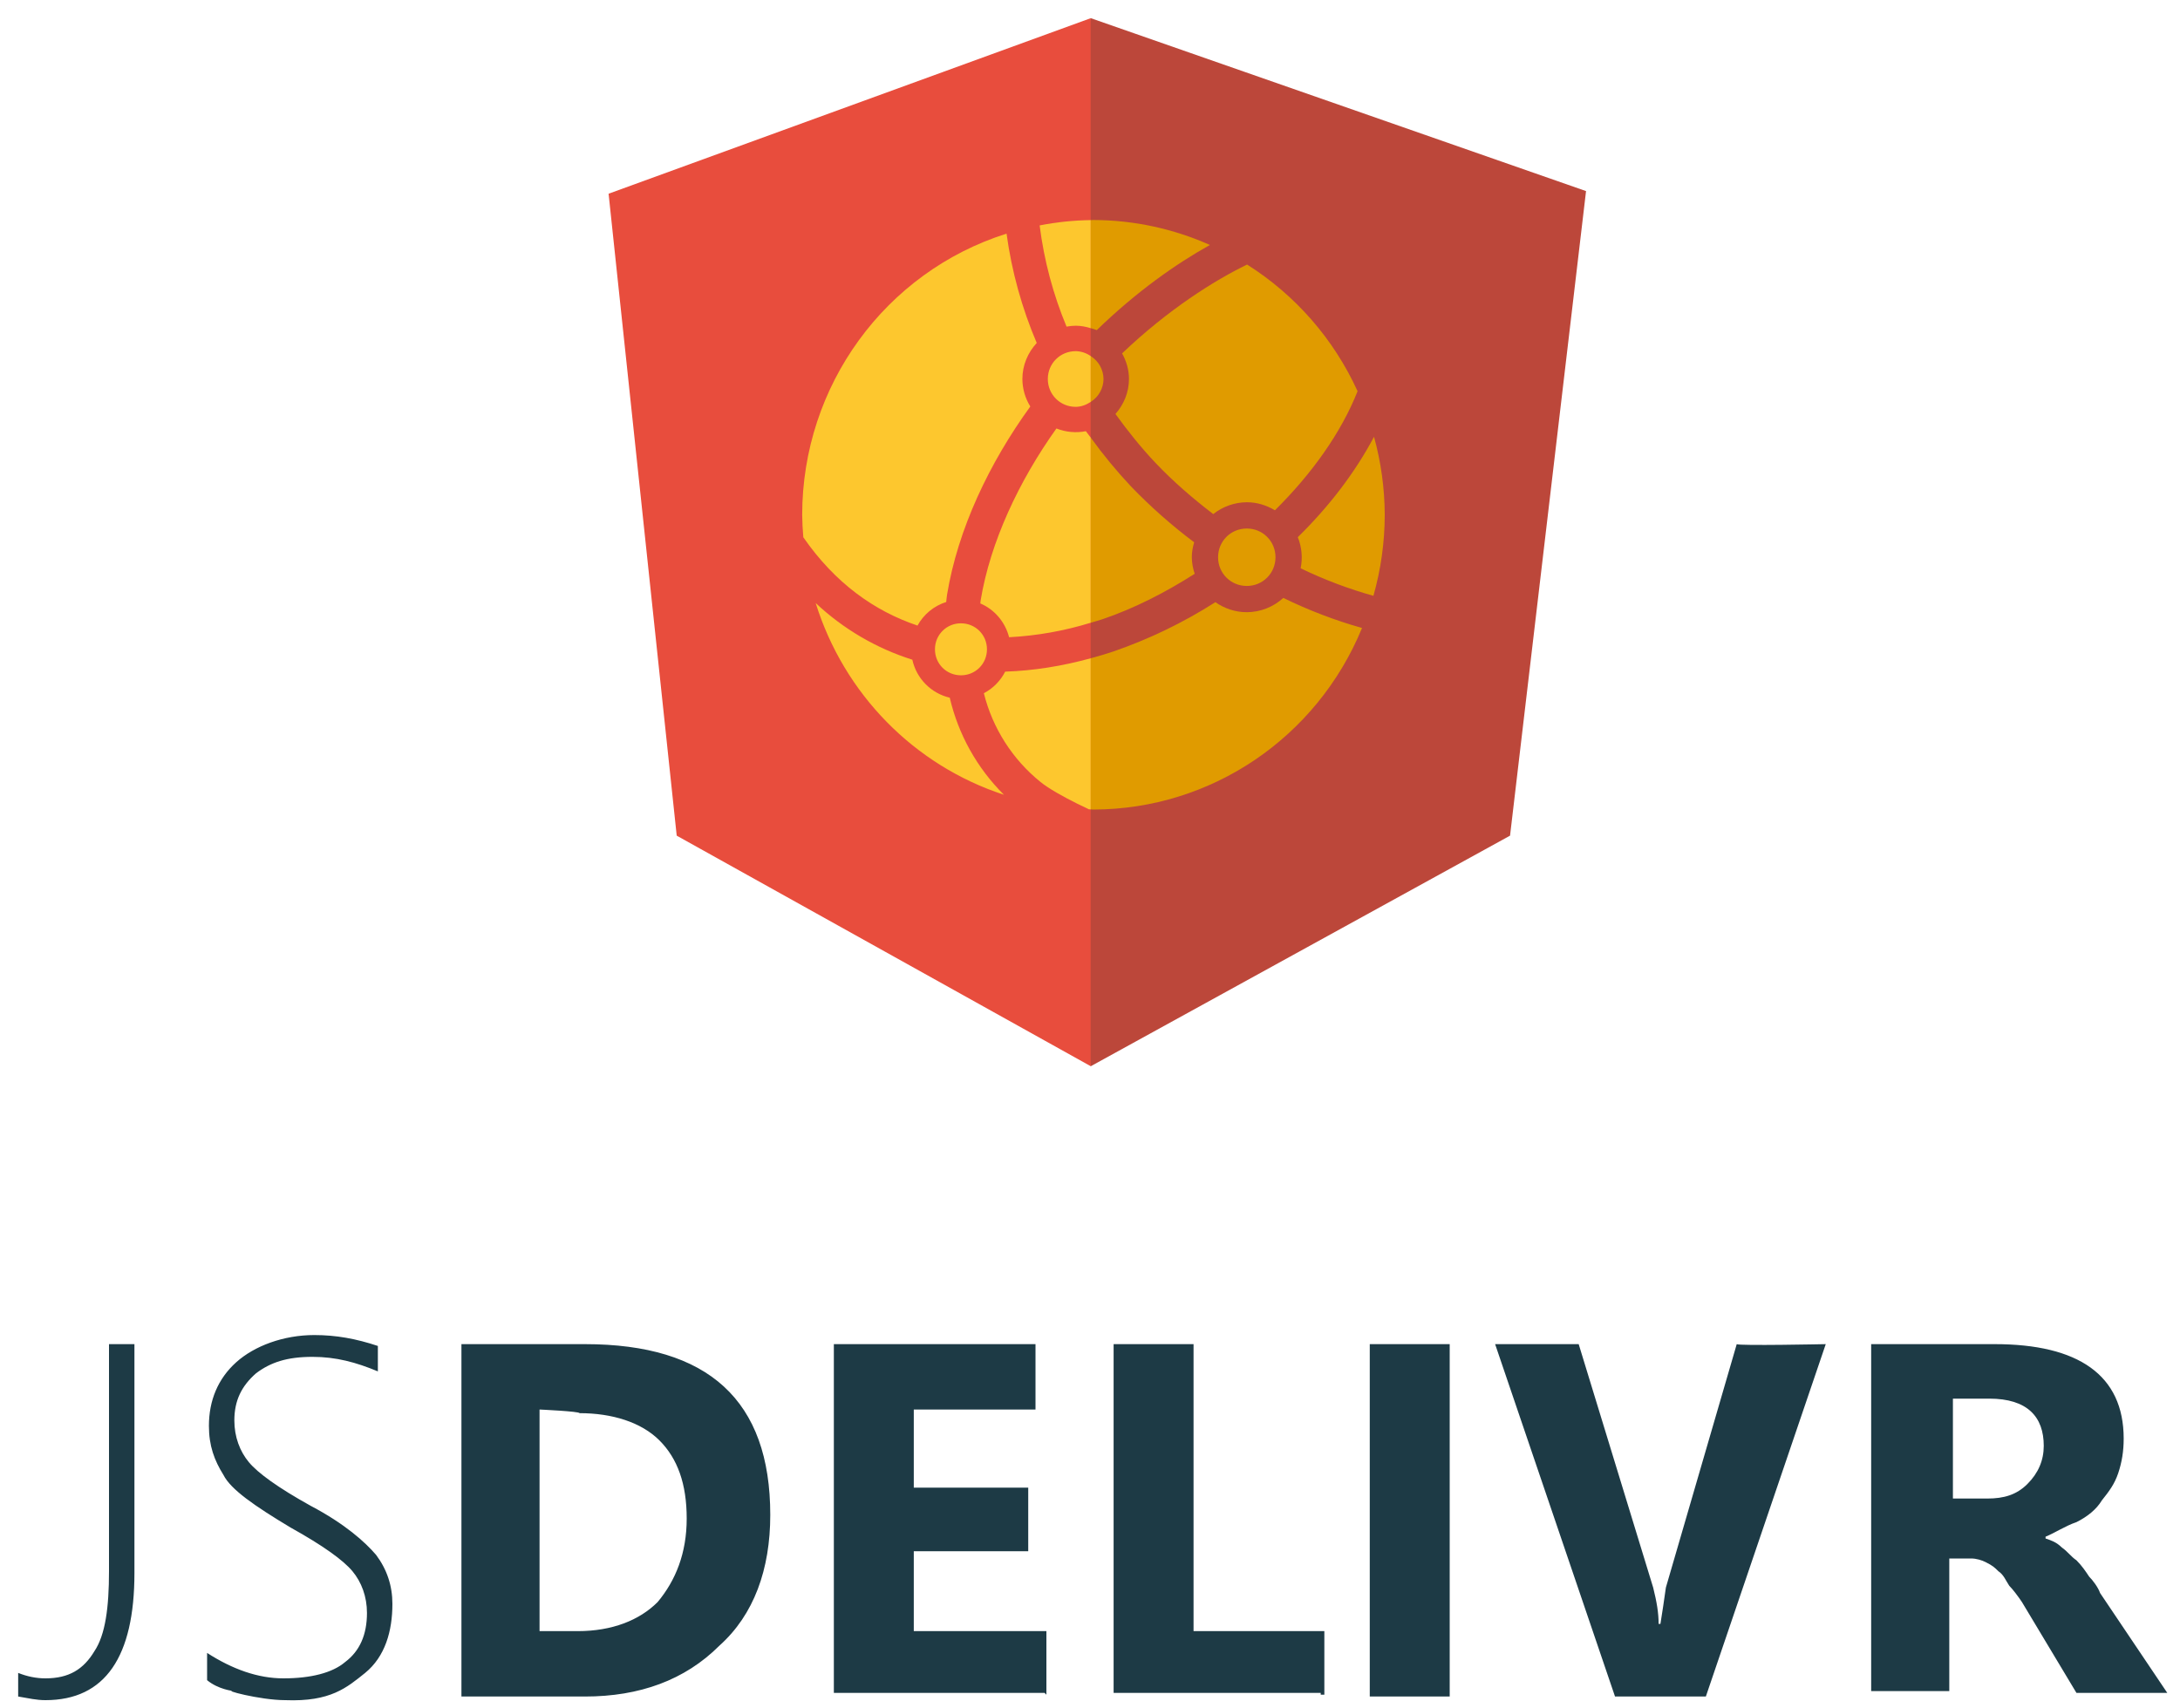
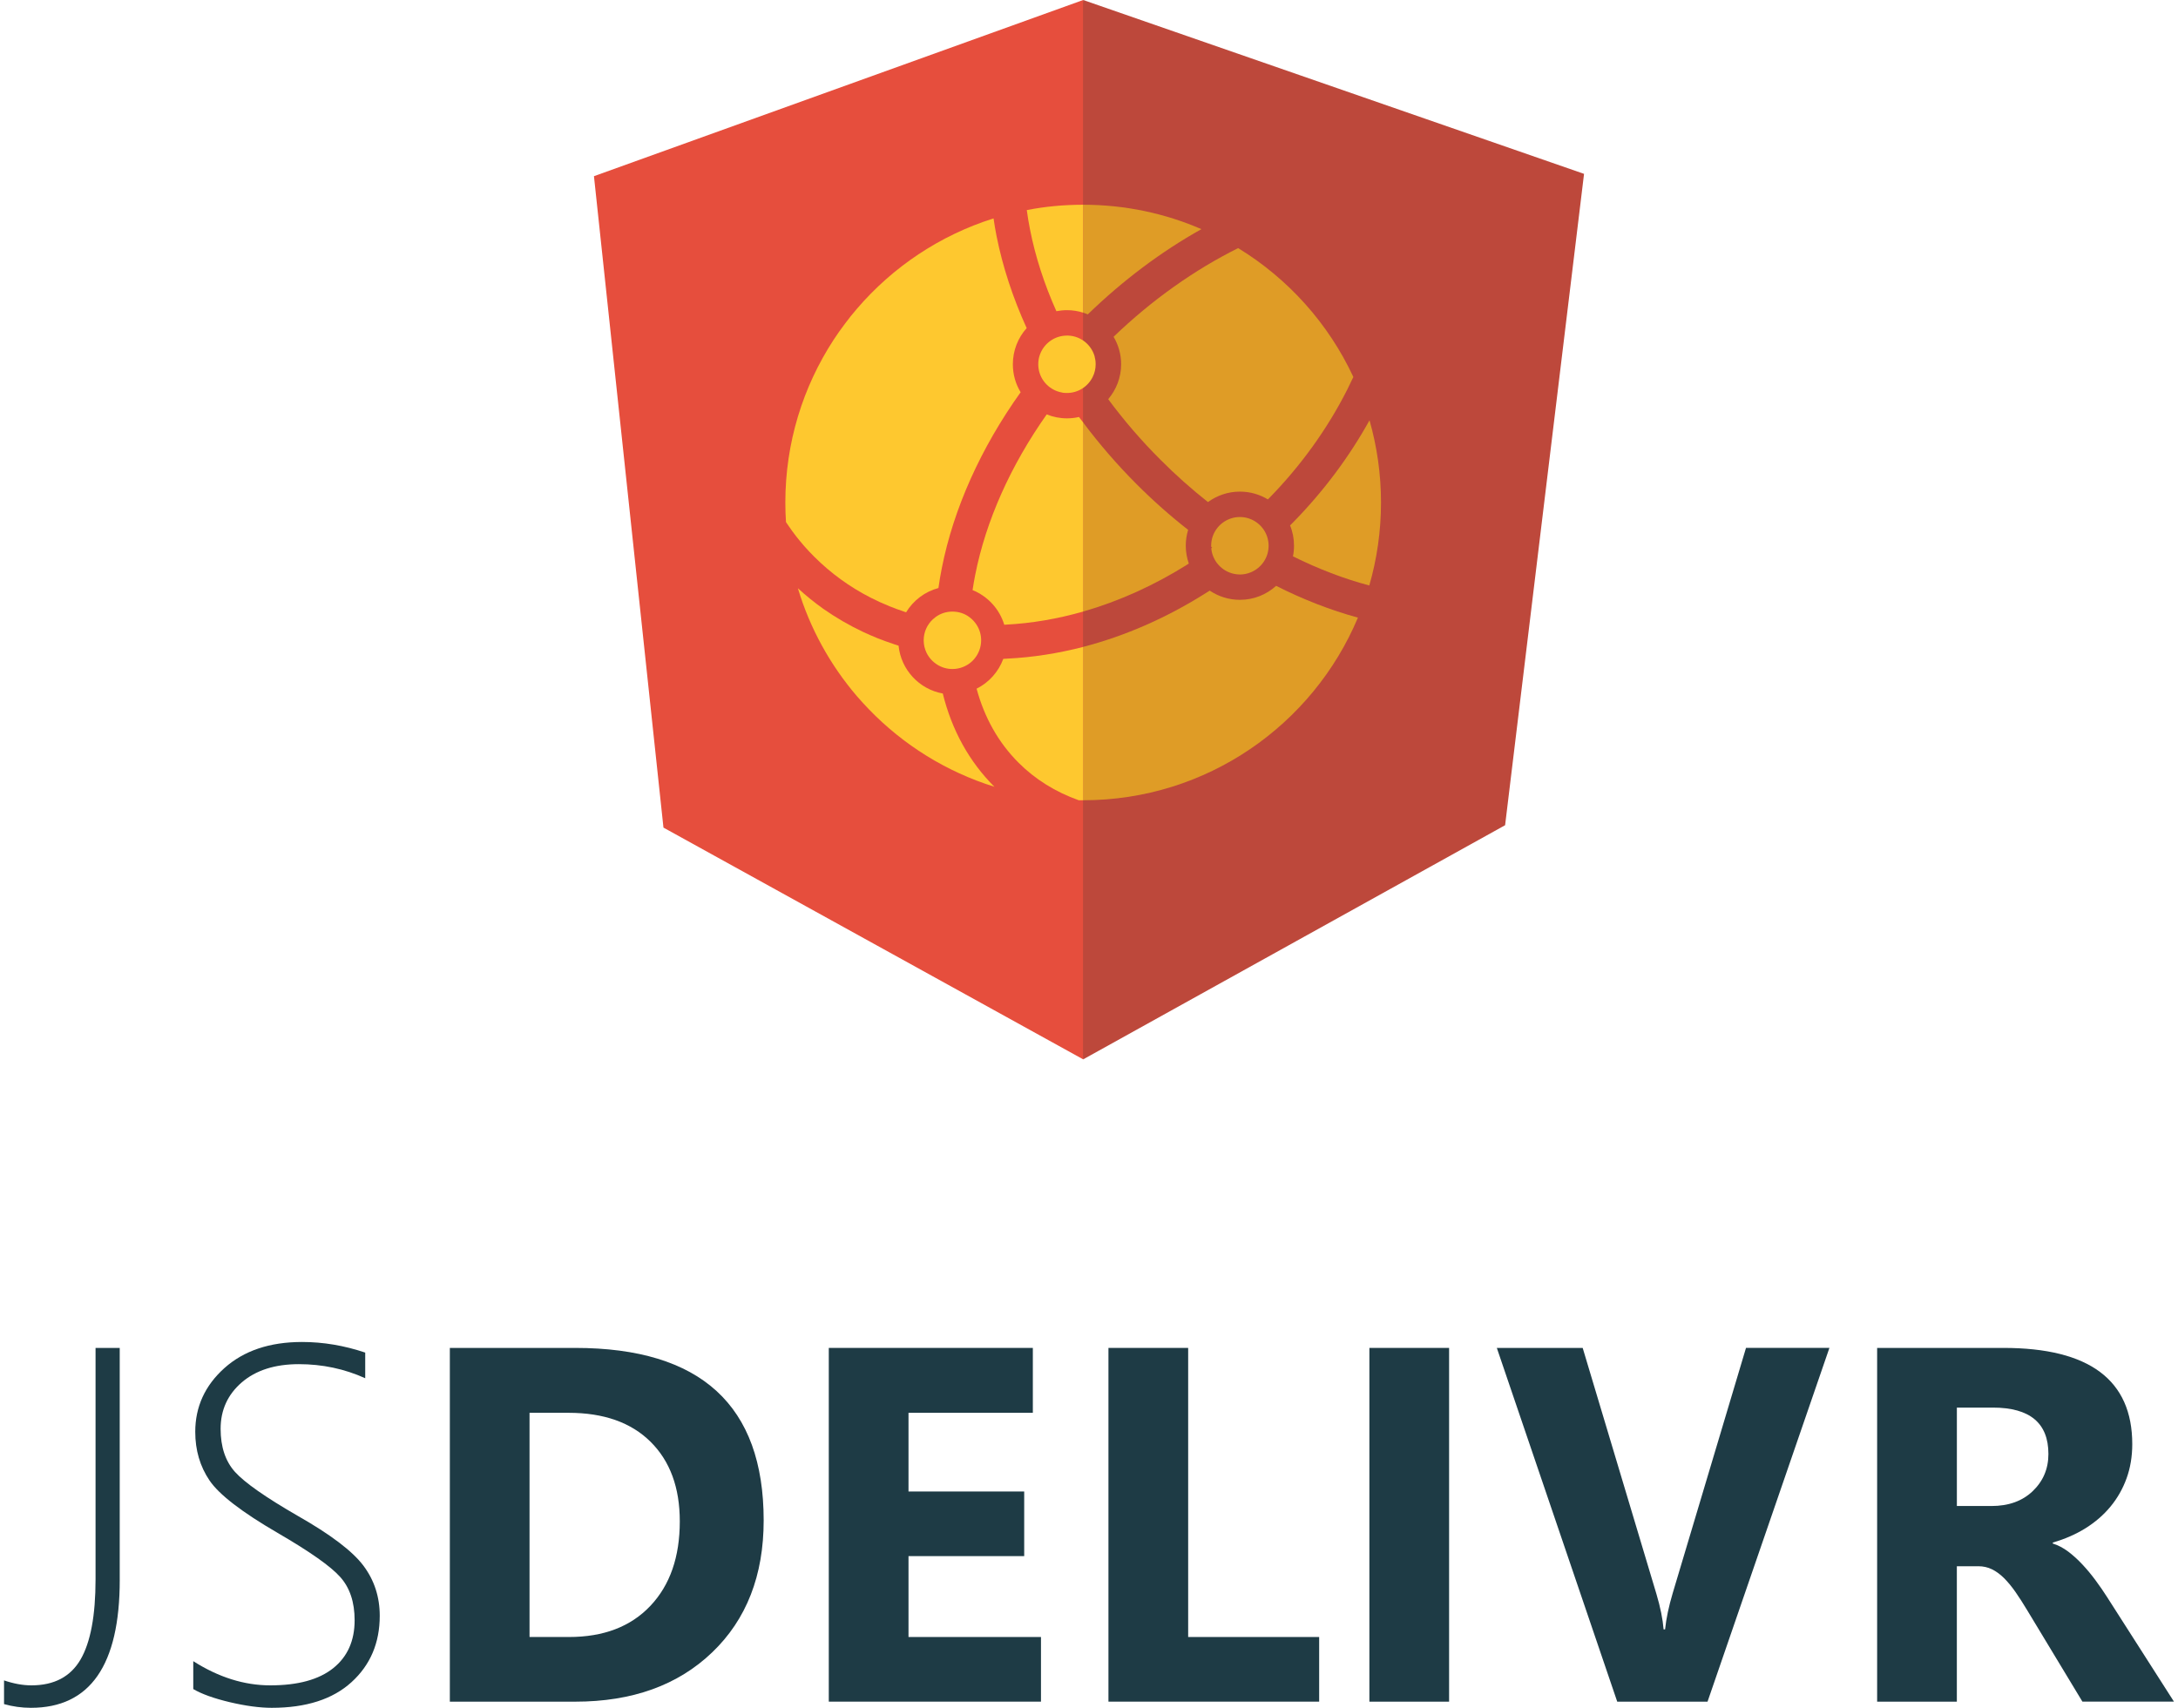
- <svg xmlns="http://www.w3.org/2000/svg" viewBox="0 0 120 94" width="120" height="94">
+ <svg xmlns="http://www.w3.org/2000/svg" viewBox="0 0 102 80" width="102" height="80">
  <style type="text/css">
- 		.st0{fill:#1D3A45;}
- 		.st1{fill:#BC473A;}
- 		.st2{fill:#E84D3D;}
- 		.st3{fill:#FDC72E;}
- 		.st4{fill:#E09B00;}
+ 		.st0{fill:#BD483B;}
+ 		.st1{fill:#1E3B45;}
+ 		.st2{fill:#E64E3D;}
+ 		.st3{fill:#FEC82F;}
+ 		.st4{fill:#DF9C26;}
	</style>
-   <path class="st0" d="M7.4,86.6c0,4.6-1.6,7-4.9,7c-0.5,0-0.9-0.1-1.5-0.2v-1.3c0.5,0.2,1,0.3,1.5,0.3c1.3,0,2.1-0.5,2.7-1.5 C5.8,90,6,88.5,6,86.5V74h1.4V86.6z M11.4,92.5V91c1.4,0.9,2.8,1.4,4.2,1.4c1.5,0,2.7-0.3,3.4-0.9c0.8-0.6,1.2-1.5,1.2-2.7 c0-0.9-0.3-1.7-0.8-2.3s-1.6-1.4-3.4-2.4c-2-1.2-3.3-2.1-3.7-2.9c-0.5-0.8-0.8-1.6-0.8-2.7c0-1.4,0.5-2.6,1.5-3.5s2.6-1.5,4.3-1.5 c1.2,0,2.3,0.2,3.5,0.6v1.4c-1.2-0.5-2.3-0.8-3.6-0.8c-1.4,0-2.3,0.3-3.1,0.9c-0.8,0.7-1.2,1.5-1.2,2.6c0,0.9,0.3,1.7,0.8,2.3 s1.6,1.4,3.4,2.4c1.9,1,3,2,3.6,2.7c0.6,0.8,0.9,1.7,0.9,2.7c0,1.5-0.4,2.9-1.5,3.8c-1,0.8-1.9,1.6-4.4,1.5c-1.4,0-3.6-0.6-2.8-0.5 C12.8,93.1,12,93,11.4,92.5z M25.4,93.2V74h6.8c6.8,0,10.2,3.1,10.2,9.4c0,3-0.9,5.5-2.8,7.2c-1.9,1.9-4.4,2.8-7.4,2.8h-6.8 C25.4,93.4,25.4,93.2,25.4,93.2z M29.7,77.6v12.2h2.1c1.9,0,3.4-0.6,4.4-1.6c1-1.2,1.6-2.7,1.6-4.6s-0.5-3.3-1.5-4.3 s-2.6-1.5-4.4-1.5C31.9,77.7,29.7,77.6,29.7,77.6z M57.5,93.2H45.9V74H57v3.6h-6.7v4.3h6.3v3.5h-6.3v4.4h7.3v3.5 C57.6,93.3,57.5,93.2,57.5,93.2z M72.7,93.2H61.3V74h4.4v15.8h7.2v3.5h-0.2V93.2z M79.8,74v19.4h-4.4V74H79.8z M100.5,74l-6.6,19.4 h-5L82.3,74h4.6L91,87.4c0.2,0.8,0.3,1.4,0.3,2h0.1c0.1-0.6,0.2-1.3,0.3-2L95.6,74C95.7,74.1,100.5,74,100.5,74z M119.3,93.2h-5 l-3-5c-0.2-0.3-0.5-0.7-0.7-0.9c-0.2-0.3-0.3-0.6-0.6-0.8c-0.2-0.2-0.3-0.3-0.7-0.5c-0.2-0.1-0.5-0.2-0.8-0.2h-1.2v7.3H103V74h6.8 c4.6,0,7.1,1.7,7.1,5.2c0,0.7-0.1,1.3-0.3,1.9s-0.5,1-0.9,1.5c-0.3,0.5-0.8,0.9-1.4,1.2c-0.6,0.2-1.2,0.6-1.7,0.8v0.1 c0.3,0.1,0.6,0.2,0.9,0.5c0.3,0.2,0.5,0.5,0.8,0.7c0.3,0.3,0.5,0.6,0.7,0.9c0.2,0.2,0.5,0.6,0.6,0.9L119.3,93.2z M107.5,77.2v5.3 h1.9c0.9,0,1.6-0.2,2.2-0.8s0.9-1.3,0.9-2.1c0-1.6-0.9-2.6-3-2.6h-2V77.2z" />
-   <path class="st1" d="M65.668,39.37V20.041L60.042,1l-5.337,19.041V39.37l5.337,19.33L65.668,39.37z" />
-   <path class="st2" d="M60.042,1L33.5,10.665l3.75,35.341L60.042,58.7" />
-   <path class="st1" d="M60.042,58.7l23.08-12.694l4.183-35.486L60.042,1" />
  <g>
-     <path class="st3" d="M60.042,12.117c-0.945,0.013-1.887,0.111-2.814,0.293c0.245,1.944,0.747,3.811,1.481,5.572 c0.164-0.029,0.33-0.05,0.502-0.05c0.29,0,0.565,0.055,0.831,0.136C60.042,18.068,60.042,12.117,60.042,12.117z M55.407,12.862 c-6.689,2.116-11.245,8.384-11.25,15.478c0.005,0.414,0.026,0.827,0.062,1.239c1.757,2.533,3.912,4.061,6.286,4.861 c0.339-0.616,0.9-1.082,1.58-1.298c0.016-0.133,0.023-0.265,0.046-0.4c0.597-3.624,2.328-7.251,4.583-10.364 c-0.283-0.454-0.433-0.978-0.436-1.513c0-0.765,0.306-1.46,0.79-1.983c-0.82-1.924-1.379-3.949-1.662-6.021V12.862z M59.211,19.333 c-0.855,0-1.533,0.678-1.533,1.532c0,0.855,0.678,1.533,1.533,1.533c0.314,0,0.589-0.115,0.831-0.274v-2.519 c-0.244-0.172-0.533-0.267-0.831-0.274V19.333z M58.151,23.59c-2.066,2.895-3.641,6.255-4.169,9.458 c-0.01,0.058-0.012,0.115-0.02,0.173c0.782,0.333,1.37,1.024,1.584,1.861c1.526-0.08,3.036-0.348,4.496-0.798v-10.19 c-0.088-0.121-0.183-0.234-0.27-0.355c-0.543,0.106-1.105,0.054-1.62-0.15H58.151z M44.899,33.197 c1.563,5.01,5.425,8.944,10.364,10.558c-1.477-1.466-2.511-3.318-2.983-5.344c-1.032-0.243-1.833-1.056-2.06-2.092 c-1.986-0.627-3.806-1.694-5.323-3.122H44.899z M52.897,34.316c-0.785-0.006-1.425,0.626-1.431,1.411c0,0.007,0,0.014,0,0.02 c0,0.799,0.632,1.431,1.431,1.431c0.798,0,1.431-0.632,1.431-1.431C54.328,34.948,53.695,34.316,52.897,34.316z M60.042,36.24 c-1.558,0.428-3.139,0.685-4.711,0.736c-0.26,0.509-0.668,0.923-1.174,1.189c0.48,1.922,1.573,3.635,3.113,4.881 c0.431,0.356,1.284,0.831,2.034,1.203c0.237,0.118,0.43,0.209,0.638,0.307c0.034,0.001,0.067,0.002,0.101,0.003V36.24z" />
-     <path class="st4" d="M60.192,12.112c-0.05,0.002-0.1,0.004-0.15,0.006v5.95c0.111,0.033,0.225,0.061,0.33,0.107 c2.193-2.126,4.377-3.658,6.229-4.688C64.581,12.586,62.399,12.118,60.192,12.112z M68.647,14.565 c-1.806,0.876-4.338,2.467-6.881,4.89c0.235,0.421,0.379,0.899,0.379,1.409c0,0.74-0.289,1.411-0.744,1.927 c0.684,0.946,1.414,1.859,2.214,2.702c0.981,1.034,2.057,1.956,3.169,2.81c0.525-0.418,1.175-0.648,1.846-0.652 c0.567,0,1.093,0.167,1.549,0.443c2.028-2.007,3.642-4.264,4.55-6.556C73.418,18.663,71.303,16.239,68.647,14.565z M60.043,19.605 v2.519c0.433-0.273,0.698-0.747,0.701-1.259c-0.004-0.512-0.269-0.987-0.702-1.259L60.043,19.605z M75.635,24.045 c-1.047,1.976-2.481,3.849-4.196,5.528c0.219,0.544,0.273,1.14,0.156,1.714c1.33,0.642,2.676,1.145,4.006,1.515 c0.412-1.451,0.621-2.952,0.623-4.462c-0.006-1.452-0.204-2.896-0.59-4.294H75.635z M60.042,24.094v10.19 c0.211-0.063,0.42-0.118,0.629-0.188c1.766-0.6,3.476-1.476,5.092-2.506c-0.1-0.294-0.154-0.602-0.159-0.913 c0-0.286,0.053-0.56,0.13-0.822c-1.239-0.93-2.401-1.957-3.476-3.073C61.463,25.935,60.723,25.037,60.042,24.094z M68.631,29.097 c-0.883,0-1.581,0.7-1.581,1.581c0,0.881,0.698,1.581,1.581,1.581c0.88,0,1.58-0.7,1.58-1.581 C70.21,29.797,69.512,29.097,68.631,29.097z M70.641,32.918c-0.55,0.502-1.266,0.783-2.011,0.786c-0.642,0-1.236-0.208-1.728-0.552 c-1.763,1.124-3.652,2.037-5.629,2.719c-0.407,0.138-0.819,0.255-1.232,0.369v8.319c0.05,0.003,0.1,0.006,0.15,0.009 c6.468-0.008,12.298-3.949,14.783-9.994C73.484,34.153,72.034,33.598,70.641,32.918z" />
+     <polygon class="st0" points="50.728,0 45.949,16.436 45.949,16.594 45.949,33.03 50.728,49.624 50.728,49.624 55.642,33.03 55.642,16.594 55.642,16.436 50.728,0" />
+     <g>
+       <g>
+         <path class="st1" d="M5.608,74.003c0,3.998-1.387,5.997-4.16,5.997c-0.431,0-0.851-0.059-1.259-0.174v-1.11 c0.454,0.154,0.881,0.232,1.282,0.232c1.063,0,1.829-0.404,2.299-1.207c0.47-0.805,0.705-2.059,0.705-3.762V63.141h1.132V74.003z " />
+         <path class="st1" d="M9.051,79.122v-1.307c1.186,0.755,2.388,1.133,3.605,1.133c1.294,0,2.276-0.267,2.947-0.803 c0.67-0.536,1.005-1.285,1.005-2.247c0-0.848-0.225-1.525-0.677-2.028c-0.45-0.505-1.427-1.191-2.929-2.063 c-1.679-0.977-2.742-1.796-3.188-2.455c-0.447-0.659-0.67-1.42-0.67-2.282c0-1.17,0.454-2.165,1.363-2.982 c0.909-0.815,2.122-1.225,3.64-1.225c0.986,0,1.972,0.166,2.957,0.497v1.201c-0.97-0.439-2.007-0.659-3.108-0.659 c-1.125,0-2.016,0.287-2.676,0.856c-0.658,0.569-0.988,1.295-0.988,2.173c0,0.846,0.225,1.521,0.676,2.022 c0.452,0.499,1.424,1.182,2.917,2.044c1.548,0.879,2.579,1.66,3.091,2.34c0.513,0.683,0.768,1.467,0.768,2.352 c0,1.271-0.441,2.307-1.322,3.109C15.581,79.6,14.335,80,12.725,80c-0.57,0-1.227-0.09-1.97-0.265 C10.011,79.557,9.444,79.353,9.051,79.122z" />
+         <path class="st1" d="M21.067,79.711V63.141h5.87c5.885,0,8.827,2.693,8.827,8.078c0,2.58-0.803,4.641-2.409,6.182 c-1.606,1.541-3.745,2.311-6.418,2.311H21.067z M24.799,66.181v10.502h1.849c1.618,0,2.886-0.484,3.807-1.455 c0.921-0.971,1.381-2.291,1.381-3.963c0-1.58-0.456-2.822-1.369-3.727c-0.913-0.905-2.194-1.357-3.842-1.357H24.799z" />
+         <path class="st1" d="M48.751,79.711h-9.937V63.141h9.556v3.04h-5.823v3.686h5.418v3.027h-5.418v3.789h6.204V79.711z" />
+         <path class="st1" d="M61.779,79.711h-9.868V63.141h3.733v13.542h6.135V79.711z" />
+         <path class="st1" d="M67.864,63.141v16.571h-3.733V63.141H67.864z" />
+         <path class="st1" d="M85.675,63.141l-5.708,16.571h-4.229l-5.639-16.571h4.021l3.455,11.531c0.185,0.624,0.296,1.176,0.335,1.654 h0.069c0.054-0.517,0.174-1.082,0.358-1.699l3.432-11.487H85.675z" />
+         <path class="st1" d="M101.811,79.711h-4.287l-2.576-4.265c-0.193-0.322-0.378-0.612-0.555-0.866 c-0.177-0.254-0.357-0.472-0.537-0.653c-0.181-0.179-0.37-0.32-0.567-0.415c-0.196-0.096-0.409-0.144-0.641-0.144h-1.005v6.344 h-3.733V63.141h5.916c4.021,0,6.032,1.504,6.032,4.507c0,0.577-0.089,1.112-0.266,1.601c-0.177,0.489-0.427,0.93-0.751,1.322 c-0.324,0.394-0.715,0.731-1.173,1.018c-0.458,0.285-0.968,0.507-1.531,0.669v0.047c0.247,0.076,0.486,0.203,0.717,0.374 c0.231,0.174,0.454,0.376,0.67,0.608c0.215,0.23,0.422,0.478,0.618,0.745c0.197,0.265,0.375,0.525,0.537,0.78L101.811,79.711z  M91.644,65.937v4.61h1.618c0.801,0,1.444-0.23,1.929-0.692c0.493-0.47,0.74-1.051,0.74-1.745c0-1.447-0.867-2.173-2.6-2.173 H91.644z" />
+       </g>
+     </g>
+     <g>
+       <g>
+         <polyline class="st2" points="50.728,0 27.816,8.253 31.071,38.768 50.728,49.624" />
+         <polyline class="st0" points="50.728,49.624 70.487,38.656 74.184,8.144 50.728,0" />
+       </g>
+       <g>
+         <path class="st3" d="M46.571,36.856c-2.256-0.704-4.266-1.962-5.868-3.62c0,0-0.004,0-0.004-0.004 c-0.194-0.201-0.384-0.408-0.568-0.62c-1.247-1.457-2.2-3.173-2.765-5.057c0.375,0.345,0.771,0.665,1.186,0.961l0,0 c0.004,0.01,0.012,0.025,0.016,0.039c-0.004-0.014-0.012-0.029-0.016-0.039c0.592,0.415,1.223,0.782,1.89,1.096 c0.209,0.096,0.421,0.189,0.637,0.277c0.262,0.105,0.535,0.203,0.807,0.293c0.016,0.006,0.034,0.01,0.052,0.016 c0.048,0.018,0.096,0.031,0.144,0.047c0.112,1.127,0.967,2.044,2.07,2.241C44.579,34.21,45.392,35.68,46.571,36.856z" />
+         <path class="st3" d="M47.434,17.062c0,0.48,0.132,0.93,0.364,1.312c-1.863,2.609-3.14,5.443-3.693,8.249 c-0.062,0.312-0.115,0.62-0.156,0.922c-0.638,0.17-1.177,0.583-1.513,1.135c-0.018-0.002-0.036-0.008-0.052-0.014 c-0.032-0.012-0.06-0.021-0.09-0.033c-0.21-0.068-0.418-0.146-0.621-0.228c-0.304-0.121-0.6-0.257-0.89-0.404 c-0.987-0.503-1.877-1.149-2.653-1.925c-0.163-0.162-0.316-0.326-0.463-0.493l-0.062-0.072c-0.058-0.068-0.117-0.136-0.172-0.205 c-0.024-0.031-0.048-0.059-0.071-0.088c-0.019-0.025-0.036-0.045-0.054-0.066c-0.008-0.014-0.018-0.023-0.026-0.035 c-0.028-0.031-0.055-0.068-0.078-0.103c-0.012-0.014-0.024-0.029-0.034-0.043c-0.001-0.004-0.004-0.004-0.005-0.012 c-0.02-0.019-0.037-0.047-0.056-0.07c-0.08-0.109-0.158-0.222-0.234-0.335c-0.012-0.018-0.026-0.035-0.038-0.057 c-0.008-0.012-0.02-0.027-0.028-0.041c-0.02-0.304-0.03-0.61-0.03-0.919c0-2.806,0.829-5.418,2.252-7.606 c0.17-0.261,0.35-0.517,0.538-0.764c0.178-0.24,0.364-0.474,0.557-0.696c1.677-1.96,3.888-3.448,6.404-4.24 c0.038,0.273,0.086,0.548,0.14,0.825c0.287,1.439,0.763,2.89,1.411,4.314C47.678,15.82,47.434,16.413,47.434,17.062z" />
+         <path class="st3" d="M45.949,29.994c0,0.326-0.118,0.628-0.314,0.864c-0.044,0.055-0.093,0.101-0.144,0.148 c-0.238,0.207-0.548,0.333-0.887,0.333c-0.258,0-0.498-0.072-0.703-0.199c-0.218-0.135-0.394-0.328-0.509-0.56 c-0.085-0.179-0.134-0.376-0.134-0.587c0-0.388,0.166-0.737,0.429-0.983c0.042-0.039,0.088-0.076,0.134-0.109 c0.22-0.162,0.493-0.252,0.783-0.252c0.306,0,0.589,0.097,0.813,0.273c0.126,0.096,0.232,0.211,0.316,0.341 C45.871,29.473,45.949,29.727,45.949,29.994z" />
+         <path class="st3" d="M51.312,17.062c0,0.216-0.05,0.417-0.14,0.597c-0.22,0.447-0.679,0.749-1.203,0.749 c-0.066,0-0.13-0.002-0.19-0.01c-0.013-0.006-0.024-0.008-0.036-0.01c-0.571-0.096-1.019-0.55-1.105-1.125 c-0.01-0.064-0.014-0.133-0.014-0.201c0-0.154,0.024-0.304,0.074-0.441c0.185-0.527,0.685-0.901,1.271-0.901h0.004 c0.016,0,0.034,0,0.053,0c0.585,0.023,1.073,0.421,1.233,0.958C51.292,16.801,51.312,16.929,51.312,17.062z" />
+         <path class="st4" d="M64.675,23.539c0,1.35-0.192,2.652-0.548,3.887c-1.19-0.316-2.391-0.776-3.575-1.365 c0.034-0.162,0.049-0.328,0.049-0.499c0-0.333-0.063-0.657-0.185-0.95c0.048-0.047,0.096-0.092,0.141-0.14 c1.425-1.455,2.625-3.062,3.58-4.784C64.486,20.912,64.675,22.203,64.675,23.539z" />
+         <path class="st4" d="M63.38,17.659c-0.096,0.207-0.196,0.413-0.3,0.62c-0.934,1.837-2.166,3.547-3.661,5.074 c-0.015,0.014-0.029,0.031-0.042,0.041c-0.382-0.232-0.831-0.365-1.31-0.365c-0.559,0-1.074,0.183-1.496,0.489 c-0.766-0.605-1.507-1.262-2.218-1.976c-0.905-0.901-1.723-1.857-2.454-2.843c0.376-0.441,0.606-1.014,0.606-1.638 c0-0.47-0.131-0.911-0.354-1.285c1.801-1.732,3.792-3.136,5.833-4.154C60.326,13.053,62.214,15.153,63.38,17.659z" />
+         <path class="st4" d="M59.412,25.561c0,0.564-0.342,1.043-0.829,1.246c-0.161,0.066-0.334,0.105-0.517,0.105 c-0.094,0-0.187-0.014-0.276-0.031c-0.573-0.121-1.014-0.606-1.064-1.199c0.015-0.012,0.028-0.019,0.042-0.031 c-0.016-0.01-0.031-0.02-0.045-0.033c-0.002-0.017-0.002-0.033-0.002-0.057c0-0.579,0.371-1.078,0.894-1.264 c0.14-0.051,0.292-0.078,0.45-0.078c0.134,0,0.266,0.019,0.389,0.057c0.516,0.156,0.903,0.614,0.952,1.168 C59.412,25.483,59.412,25.522,59.412,25.561z" />
+         <path class="st4" d="M59.763,27.443c-0.45,0.409-1.044,0.655-1.697,0.655c-0.523,0-1.008-0.16-1.413-0.431 c-0.059,0.039-0.117,0.074-0.173,0.109c-1.836,1.162-3.778,2.013-5.753,2.527v7.184c5.789,0,10.756-3.53,12.867-8.555 C62.314,28.582,61.028,28.082,59.763,27.443z" />
+         <path class="st3" d="M50.728,30.304c-1.182,0.304-2.369,0.491-3.552,0.548c-0.062,0.004-0.126,0.01-0.19,0.012 c-0.225,0.608-0.675,1.11-1.25,1.396c0.365,1.355,1.025,2.529,1.964,3.467c0.781,0.782,1.73,1.371,2.817,1.759 c0.068,0,0.138,0.002,0.211,0.002V30.304z" />
+         <path class="st4" d="M55.532,25.561c0-0.256,0.04-0.505,0.11-0.741c-0.838-0.655-1.647-1.371-2.42-2.147 c-0.914-0.915-1.746-1.882-2.495-2.88v8.854c1.675-0.482,3.328-1.225,4.901-2.217c0.014-0.01,0.029-0.019,0.046-0.033 C55.583,26.136,55.532,25.853,55.532,25.561z" />
+         <path class="st3" d="M50.728,19.792c-0.067-0.088-0.134-0.172-0.197-0.259c-0.182,0.043-0.37,0.064-0.562,0.064 c-0.336,0-0.657-0.066-0.949-0.185c-1.69,2.395-2.847,4.977-3.349,7.518c-0.048,0.242-0.089,0.478-0.124,0.712 c0.708,0.287,1.261,0.883,1.484,1.623c0.024-0.004,0.044-0.004,0.068-0.004c1.205-0.061,2.422-0.269,3.63-0.614V19.792z" />
+         <path class="st4" d="M50.728,9.591v5.055c0.072,0.023,0.146,0.049,0.216,0.08c1.646-1.597,3.45-2.947,5.32-3.992 C54.567,9.997,52.693,9.591,50.728,9.591z" />
+         <path class="st3" d="M50.728,9.591c-0.905,0-1.788,0.082-2.641,0.25c0.038,0.294,0.09,0.601,0.15,0.905 c0.251,1.279,0.669,2.566,1.235,3.832c0.16-0.031,0.326-0.049,0.496-0.049c0.264,0,0.517,0.041,0.759,0.117V9.591z" />
+       </g>
+     </g>
  </g>
</svg>
